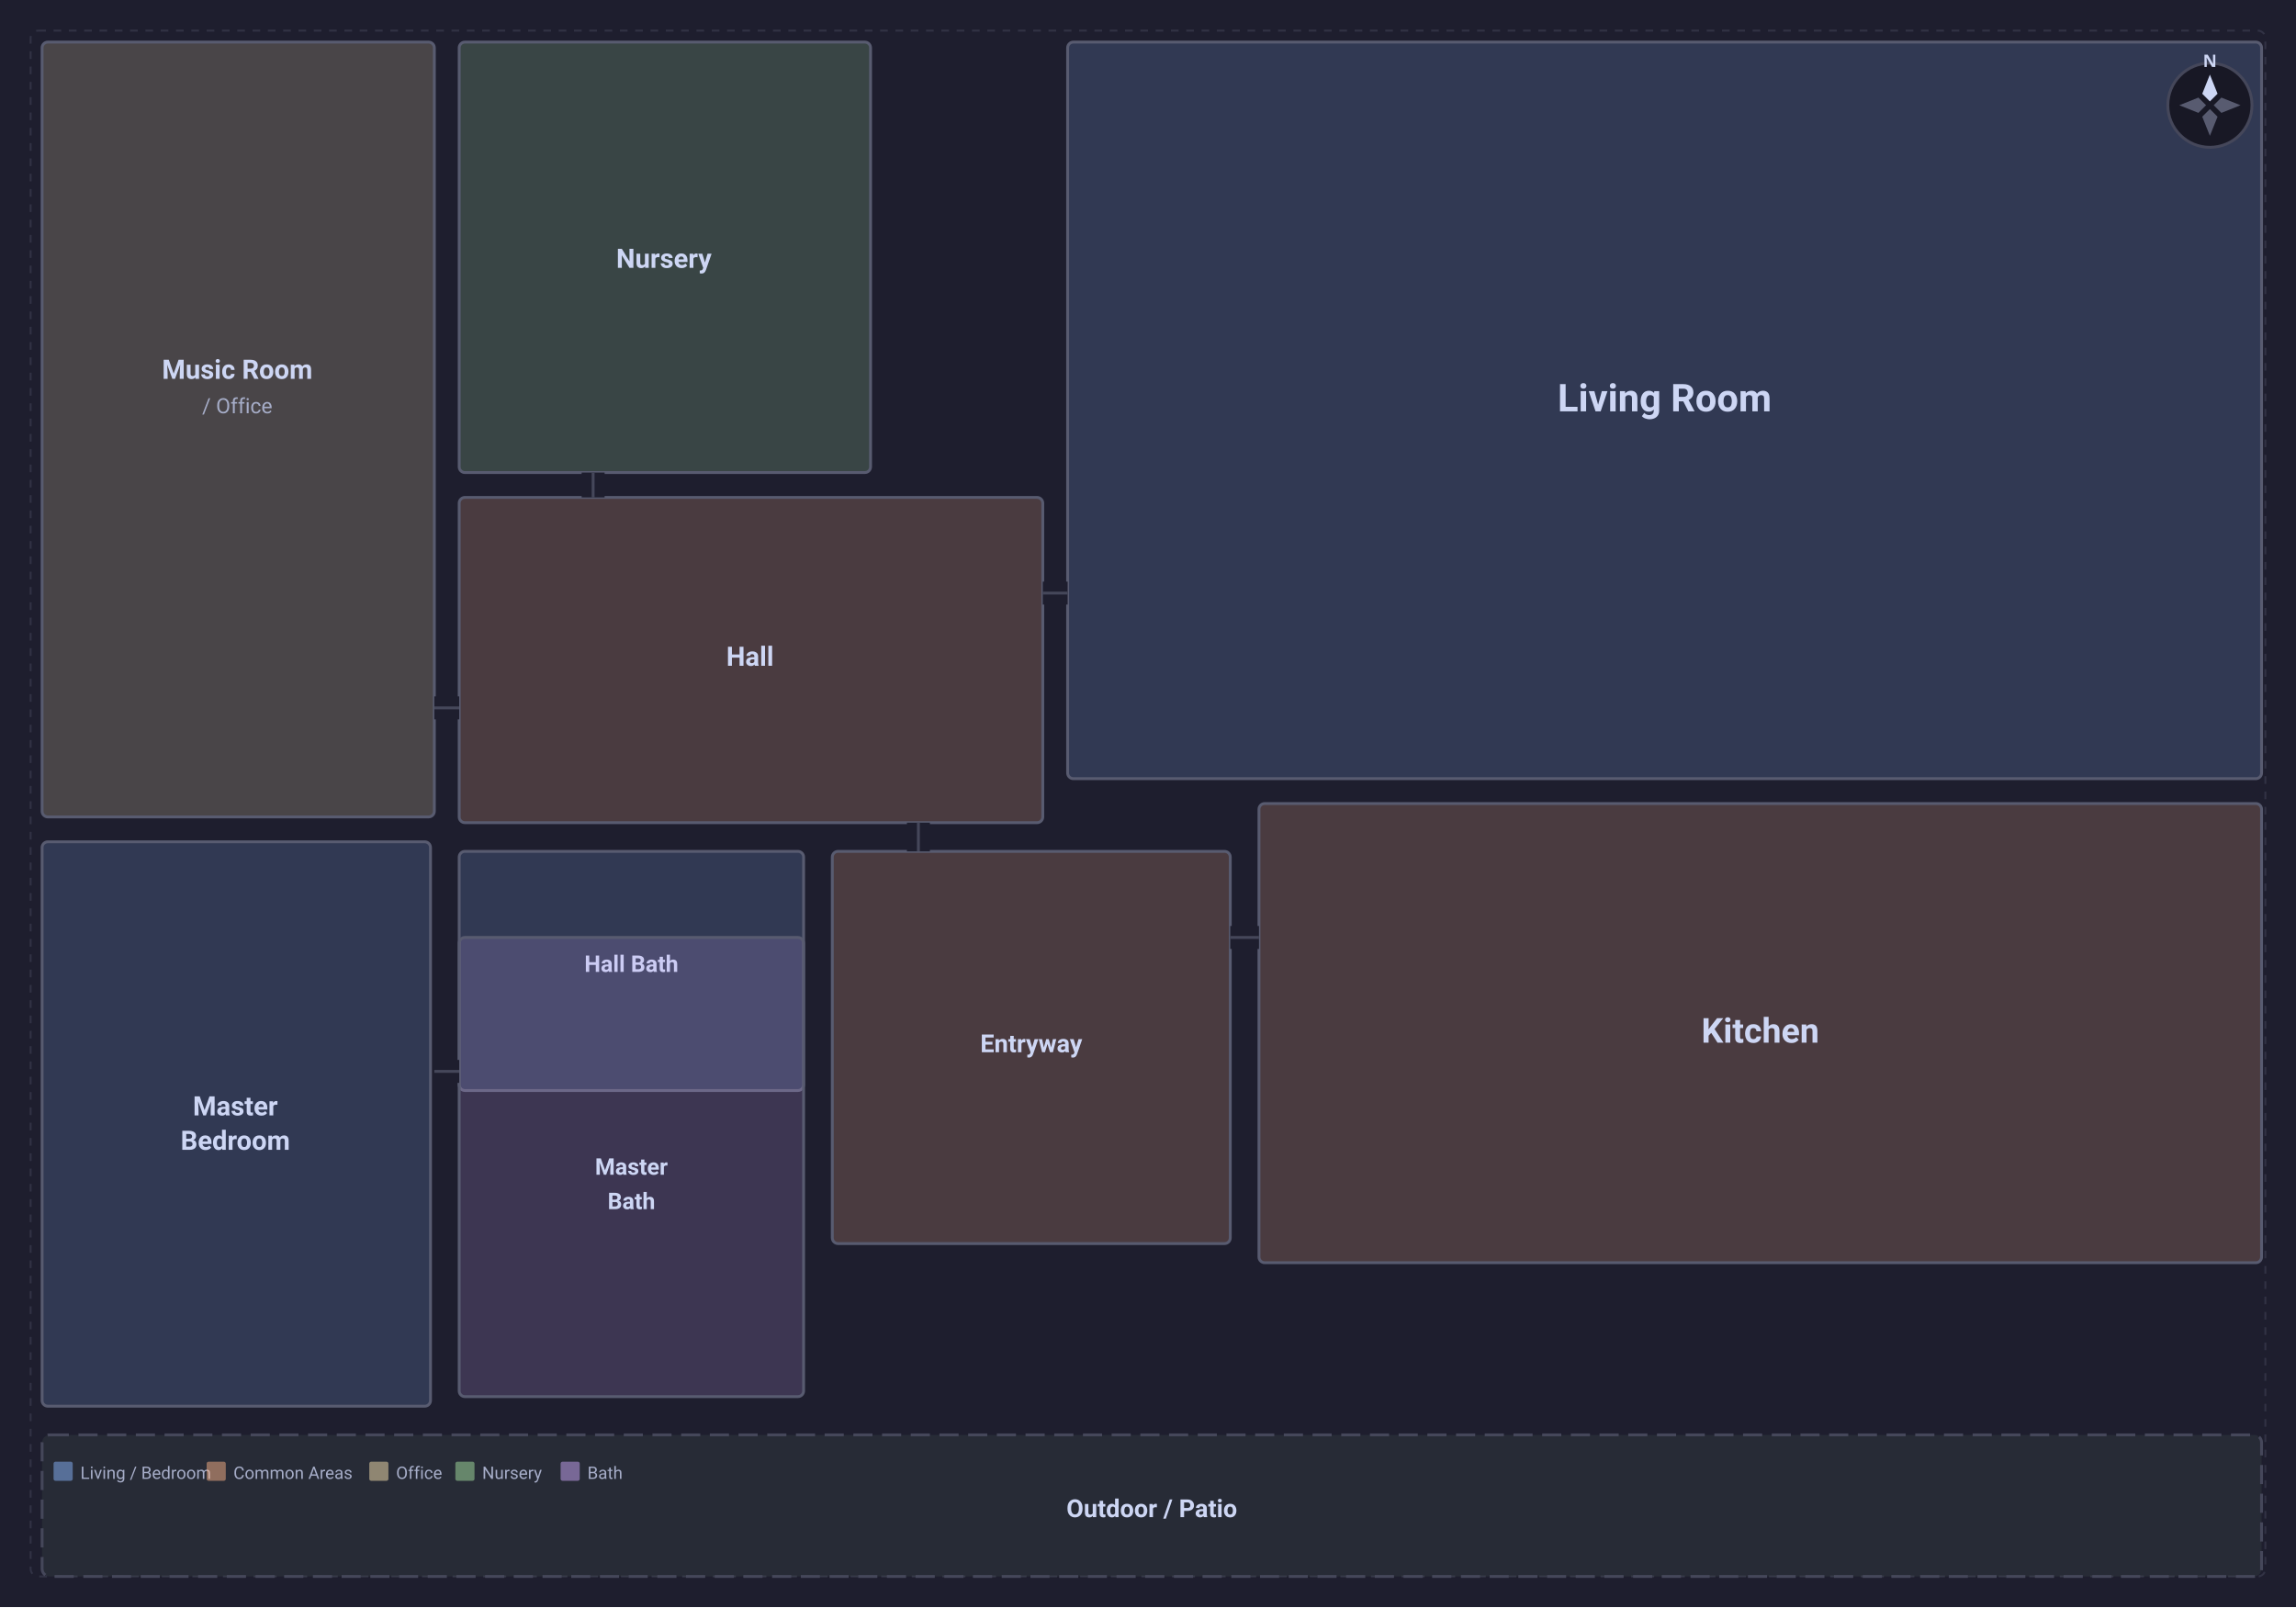
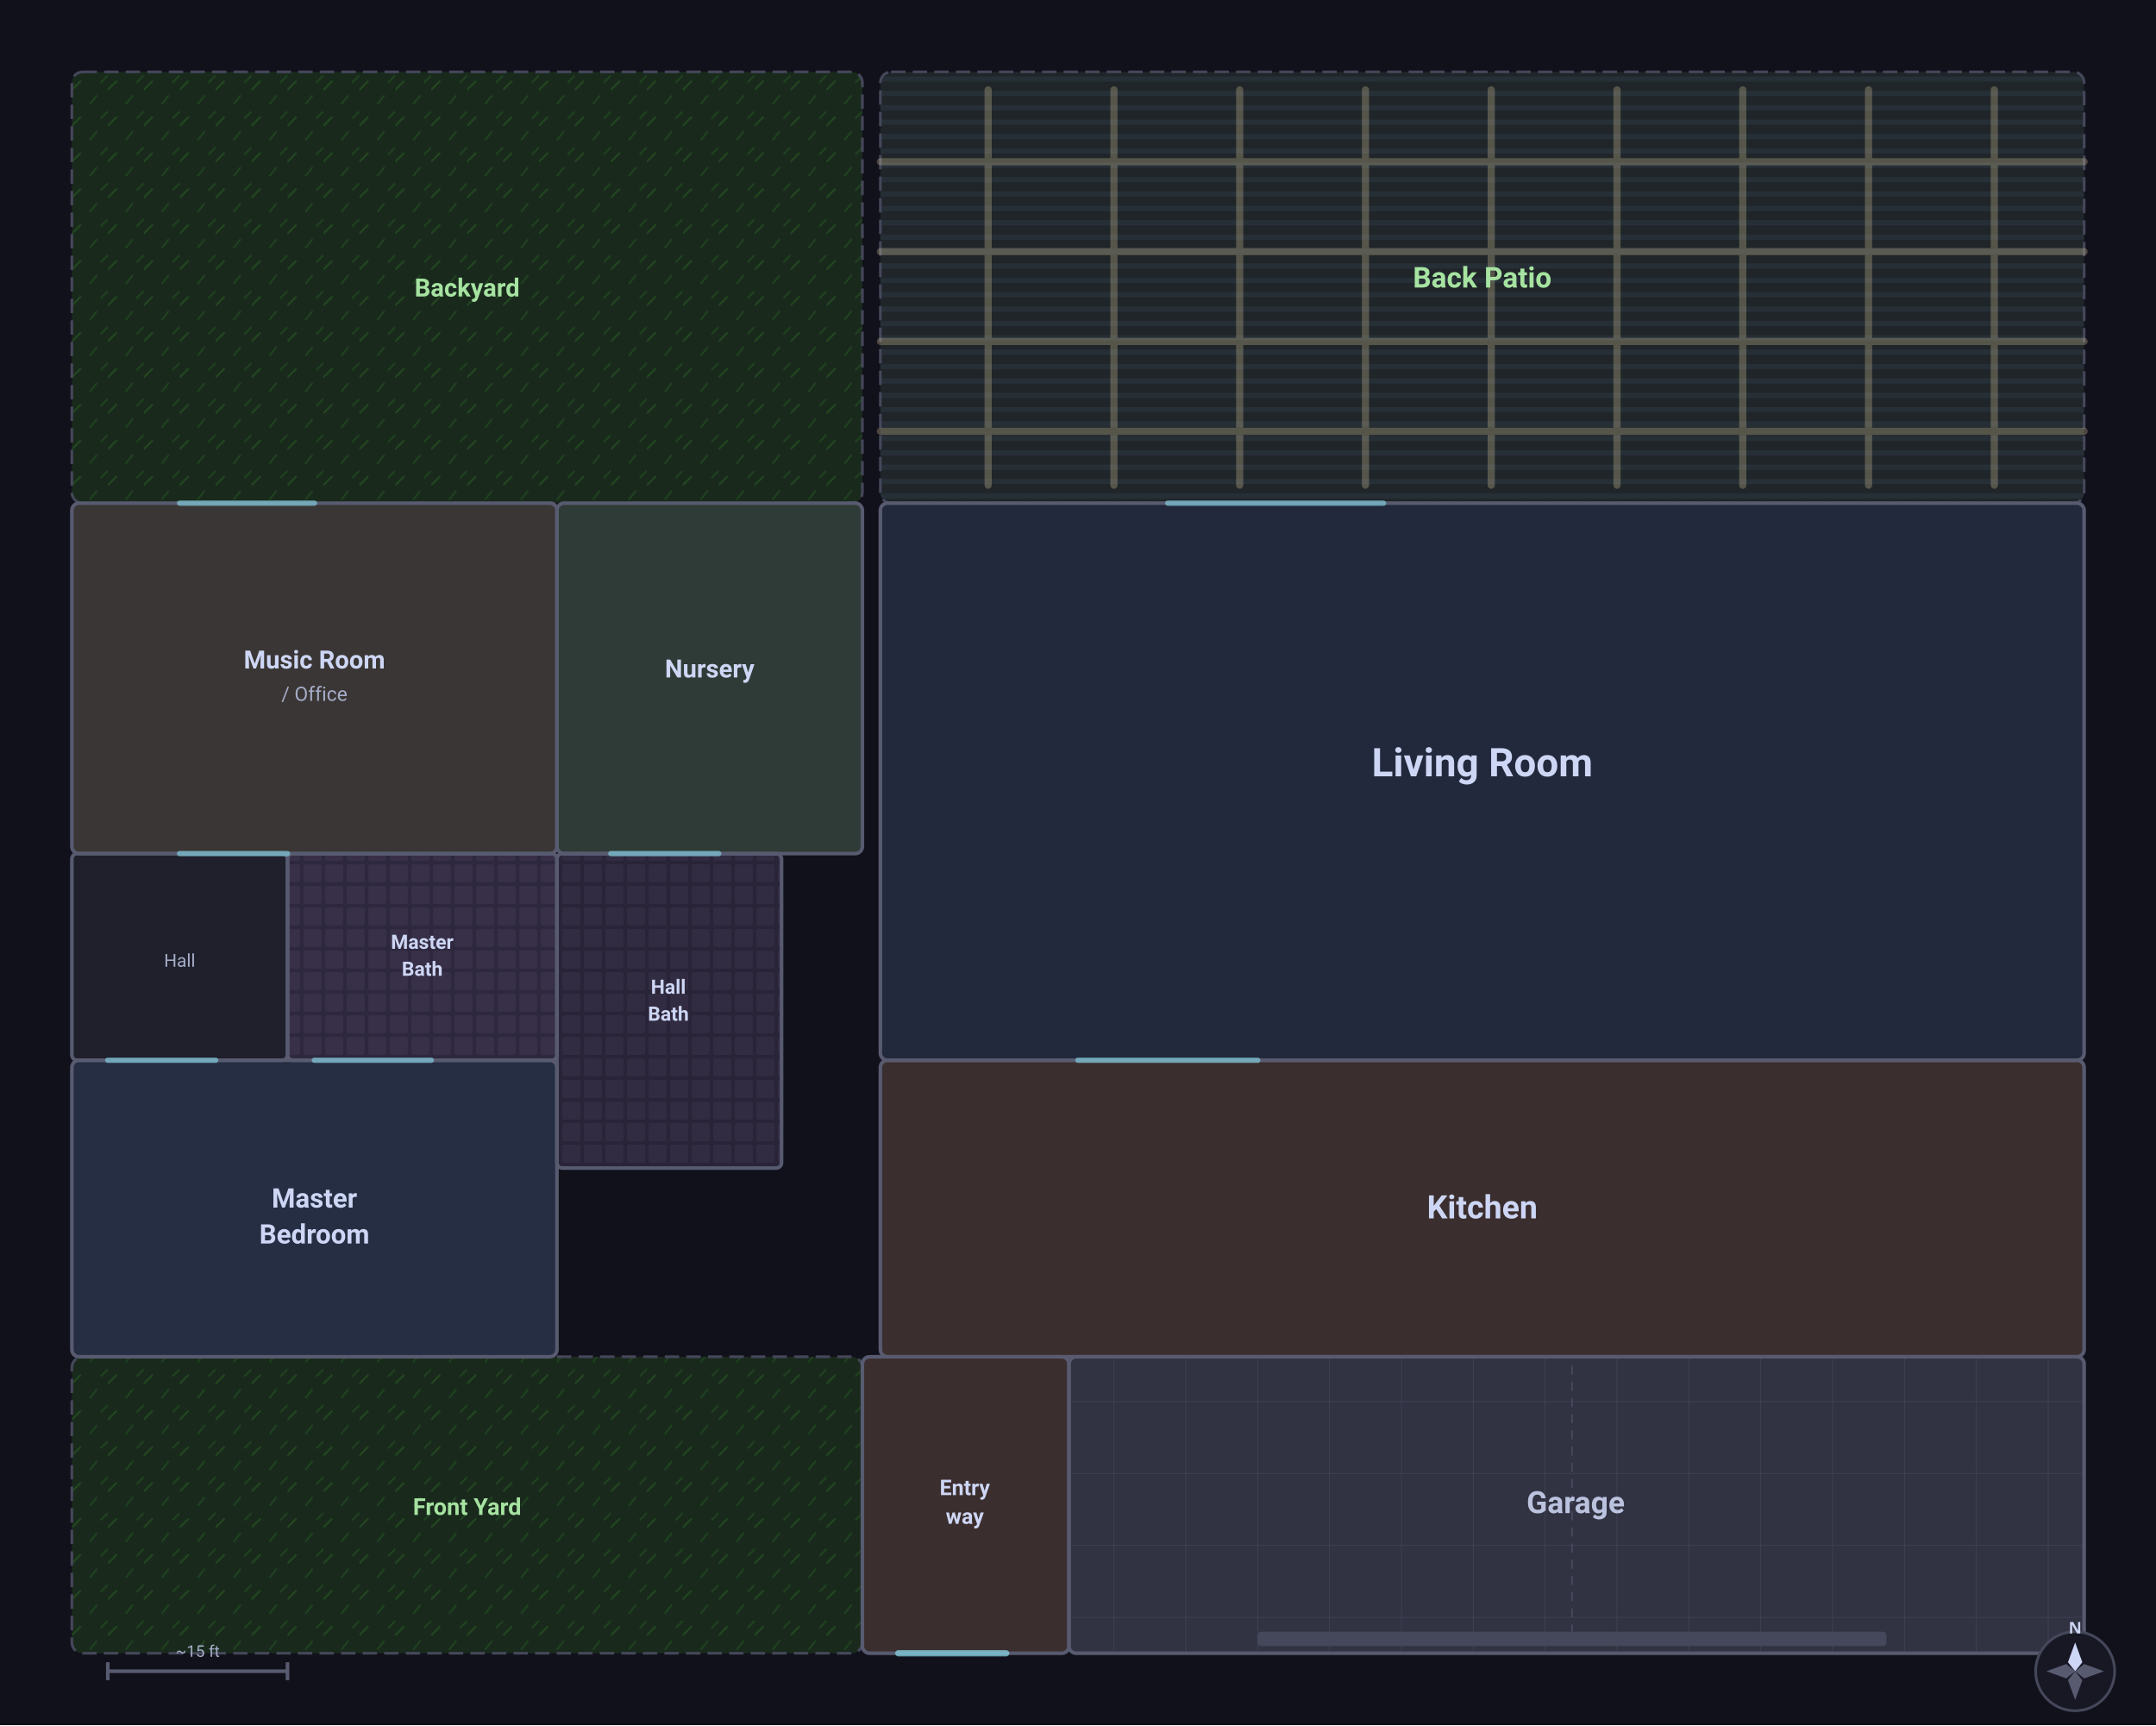
- <svg xmlns="http://www.w3.org/2000/svg" viewBox="0 0 1200 840" width="1200" height="840">
+ <svg xmlns="http://www.w3.org/2000/svg" viewBox="0 0 1200 960" width="1200" height="960">
  <defs>
    <style>
-       .room-fill-yellow  { fill: #f9e2af; fill-opacity: 0.20; }
-       .room-fill-green   { fill: #a6e3a1; fill-opacity: 0.20; }
-       .room-fill-blue    { fill: #89b4fa; fill-opacity: 0.18; }
-       .room-fill-peach   { fill: #fab387; fill-opacity: 0.20; }
-       .room-fill-mauve   { fill: #cba6f7; fill-opacity: 0.18; }
-       .room-fill-outdoor { fill: #a6e3a1; fill-opacity: 0.07; }
-       .wall { stroke: #45475a; stroke-width: 2; rx: 3; fill: none; }
-       .room-border { stroke: #585b70; stroke-width: 1.5; rx: 3; }
-       .label-primary   { font-family: 'Roboto', 'Segoe UI', Arial, sans-serif; font-weight: 700; fill: #cdd6f4; }
-       .label-secondary { font-family: 'Roboto', 'Segoe UI', Arial, sans-serif; font-weight: 400; fill: #a6adc8; }
-       .outdoor-border  { stroke: #45475a; stroke-width: 1.5; stroke-dasharray: 10,5; fill: none; }
+       /* ── Catppuccin Mocha palette ─────────────────────────── */
+       .bg         { fill: #11111b; }
+       .wall       { fill: #313244; }
+ 
+       /* Room fills */
+       .r-music    { fill: #f9e2af; fill-opacity: 0.18; }
+       .r-nursery  { fill: #a6e3a1; fill-opacity: 0.20; }
+       .r-living   { fill: #89b4fa; fill-opacity: 0.15; }
+       .r-kitchen  { fill: #fab387; fill-opacity: 0.18; }
+       .r-master   { fill: #89b4fa; fill-opacity: 0.18; }
+       .r-mbath    { fill: #cba6f7; fill-opacity: 0.16; }
+       .r-hbath    { fill: #cba6f7; fill-opacity: 0.13; }
+       .r-hallway  { fill: #a6adc8; fill-opacity: 0.10; }
+       .r-patio    { fill: #a6e3a1; fill-opacity: 0.10; }
+       .r-yard     { fill: #40a02b; fill-opacity: 0.22; }
+       .r-garage   { fill: #585b70; fill-opacity: 0.25; }
+ 
+       /* Room outlines */
+       .outline    { stroke: #585b70; stroke-width: 2; fill: none; }
+       .dashed     { stroke: #45475a; stroke-width: 1.5; stroke-dasharray: 8,4; fill: none; }
+ 
+       /* Labels */
+       .lbl        { font-family: 'Roboto','Segoe UI',Arial,sans-serif; font-weight: 700; fill: #cdd6f4; }
+       .lbl-sm     { font-family: 'Roboto','Segoe UI',Arial,sans-serif; font-weight: 400; fill: #a6adc8; }
+       .lbl-yard   { font-family: 'Roboto','Segoe UI',Arial,sans-serif; font-weight: 600; fill: #a6e3a1; }
+       .lbl-garage { font-family: 'Roboto','Segoe UI',Arial,sans-serif; font-weight: 600; fill: #bac2de; }
    </style>
-     <pattern id="hatch" patternUnits="userSpaceOnUse" width="12" height="12" patternTransform="rotate(45)">
-       <line x1="0" y1="0" x2="0" y2="12" stroke="#313244" stroke-width="1" />
+     <pattern id="grass" patternUnits="userSpaceOnUse" width="20" height="20">
+       <rect width="20" height="20" fill="#40a02b" fill-opacity="0.18" />
+       <line x1="0" y1="10" x2="5" y2="5" stroke="#40a02b" stroke-opacity="0.25" stroke-width="1" />
+       <line x1="10" y1="18" x2="14" y2="13" stroke="#40a02b" stroke-opacity="0.2" stroke-width="1" />
+       <line x1="16" y1="6" x2="20" y2="2" stroke="#40a02b" stroke-opacity="0.2" stroke-width="1" />
    </pattern>
-     <filter id="glow-yellow" x="-20%" y="-20%" width="140%" height="140%">
-       <feGaussianBlur stdDeviation="8" result="blur" />
+     <pattern id="concrete" patternUnits="userSpaceOnUse" width="40" height="40">
+       <rect width="40" height="40" fill="#313244" fill-opacity="0.6" />
+       <line x1="0" y1="20" x2="40" y2="20" stroke="#45475a" stroke-width="0.5" stroke-opacity="0.5" />
+       <line x1="20" y1="0" x2="20" y2="40" stroke="#45475a" stroke-width="0.5" stroke-opacity="0.5" />
+     </pattern>
+     <pattern id="tile" patternUnits="userSpaceOnUse" width="24" height="24">
+       <rect width="24" height="24" fill="none" />
+       <rect x="1" y="1" width="10" height="10" fill="#cba6f7" fill-opacity="0.06" rx="1" />
+       <rect x="13" y="1" width="10" height="10" fill="#cba6f7" fill-opacity="0.06" rx="1" />
+       <rect x="1" y="13" width="10" height="10" fill="#cba6f7" fill-opacity="0.06" rx="1" />
+       <rect x="13" y="13" width="10" height="10" fill="#cba6f7" fill-opacity="0.06" rx="1" />
+     </pattern>
+     <pattern id="wood" patternUnits="userSpaceOnUse" width="30" height="8">
+       <rect width="30" height="8" fill="none" />
+       <line x1="0" y1="4" x2="30" y2="4" stroke="#89b4fa" stroke-opacity="0.07" stroke-width="3" />
+     </pattern>
+     <filter id="glow-warm" x="-30%" y="-30%" width="160%" height="160%">
+       <feGaussianBlur stdDeviation="10" result="b" />
      <feMerge>
-         <feMergeNode in="blur" />
+         <feMergeNode in="b" />
        <feMergeNode in="SourceGraphic" />
      </feMerge>
    </filter>
-     <filter id="glow-green" x="-20%" y="-20%" width="140%" height="140%">
-       <feGaussianBlur stdDeviation="8" result="blur" />
+     <filter id="glow-cool" x="-30%" y="-30%" width="160%" height="160%">
+       <feGaussianBlur stdDeviation="10" result="b" />
      <feMerge>
-         <feMergeNode in="blur" />
+         <feMergeNode in="b" />
+         <feMergeNode in="SourceGraphic" />
+       </feMerge>
+     </filter>
+     <filter id="glow-green" x="-30%" y="-30%" width="160%" height="160%">
+       <feGaussianBlur stdDeviation="12" result="b" />
+       <feMerge>
+         <feMergeNode in="b" />
        <feMergeNode in="SourceGraphic" />
      </feMerge>
    </filter>
  </defs>
-   <rect width="1200" height="840" fill="#1e1e2e" />
-   <rect x="16" y="16" width="1168" height="808" fill="none" stroke="#313244" stroke-width="1" stroke-dasharray="4,4" rx="4" />
-   <rect id="music-room" x="22" y="22" width="205" height="405" class="room-fill-yellow room-border" rx="4" />
-   <text x="124" y="198" text-anchor="middle" class="label-primary" font-size="14">Music Room</text>
-   <text x="124" y="216" text-anchor="middle" class="label-secondary" font-size="11">/ Office</text>
-   <rect id="nursery" x="240" y="22" width="215" height="225" class="room-fill-green room-border" rx="4" />
-   <text x="347" y="140" text-anchor="middle" class="label-primary" font-size="14">Nursery</text>
-   <rect id="hall" x="240" y="260" width="305" height="170" class="room-fill-peach room-border" rx="4" />
-   <text x="392" y="348" text-anchor="middle" class="label-primary" font-size="14">Hall</text>
-   <rect id="hall-bath" x="240" y="445" width="180" height="125" class="room-fill-blue room-border" rx="4" />
-   <text x="330" y="508" text-anchor="middle" class="label-primary" font-size="12">Hall Bath</text>
-   <rect id="living-room" x="558" y="22" width="624" height="385" class="room-fill-blue room-border" rx="4" />
-   <text x="870" y="215" text-anchor="middle" class="label-primary" font-size="20">Living Room</text>
-   <rect id="entryway" x="435" y="445" width="208" height="205" class="room-fill-peach room-border" rx="4" />
-   <text x="539" y="550" text-anchor="middle" class="label-primary" font-size="13">Entryway</text>
-   <rect id="kitchen" x="658" y="420" width="524" height="240" class="room-fill-peach room-border" rx="4" />
-   <text x="920" y="545" text-anchor="middle" class="label-primary" font-size="18">Kitchen</text>
-   <rect id="master-bedroom" x="22" y="440" width="203" height="295" class="room-fill-blue room-border" rx="4" />
-   <text x="123" y="583" text-anchor="middle" class="label-primary" font-size="14">Master</text>
-   <text x="123" y="601" text-anchor="middle" class="label-primary" font-size="14">Bedroom</text>
-   <rect id="master-bath" x="240" y="490" width="180" height="240" class="room-fill-mauve room-border" rx="4" />
-   <text x="330" y="614" text-anchor="middle" class="label-primary" font-size="12">Master</text>
-   <text x="330" y="632" text-anchor="middle" class="label-primary" font-size="12">Bath</text>
-   <rect id="patio" x="22" y="750" width="1160" height="74" class="room-fill-outdoor" rx="4" />
-   <rect x="22" y="750" width="1160" height="74" class="outdoor-border" rx="4" />
-   <text x="602" y="793" text-anchor="middle" class="label-primary" font-size="13" fill="#a6e3a1">Outdoor / Patio</text>
-   <line x1="227" y1="370" x2="240" y2="370" stroke="#1e1e2e" stroke-width="12" />
-   <line x1="227" y1="370" x2="240" y2="370" stroke="#45475a" stroke-width="1.5" />
-   <line x1="310" y1="247" x2="310" y2="260" stroke="#1e1e2e" stroke-width="12" />
-   <line x1="310" y1="247" x2="310" y2="260" stroke="#45475a" stroke-width="1.5" />
-   <line x1="545" y1="310" x2="558" y2="310" stroke="#1e1e2e" stroke-width="12" />
-   <line x1="545" y1="310" x2="558" y2="310" stroke="#45475a" stroke-width="1.5" />
-   <line x1="480" y1="430" x2="480" y2="445" stroke="#1e1e2e" stroke-width="12" />
-   <line x1="480" y1="430" x2="480" y2="445" stroke="#45475a" stroke-width="1.5" />
-   <line x1="227" y1="560" x2="240" y2="560" stroke="#1e1e2e" stroke-width="12" />
-   <line x1="227" y1="560" x2="240" y2="560" stroke="#45475a" stroke-width="1.5" />
-   <line x1="643" y1="490" x2="658" y2="490" stroke="#1e1e2e" stroke-width="12" />
-   <line x1="643" y1="490" x2="658" y2="490" stroke="#45475a" stroke-width="1.5" />
-   <g transform="translate(1155, 55)">
+   <rect width="1200" height="960" class="bg" />
+   <rect id="backyard" x="40" y="40" width="440" height="240" fill="url(#grass)" rx="6" />
+   <rect x="40" y="40" width="440" height="240" class="dashed" rx="6" />
+   <text x="260" y="165" text-anchor="middle" class="lbl-yard" font-size="14">Backyard</text>
+   <rect id="front-yard" x="40" y="755" width="440" height="165" fill="url(#grass)" rx="6" />
+   <rect x="40" y="755" width="440" height="165" class="dashed" rx="6" />
+   <text x="260" y="843" text-anchor="middle" class="lbl-yard" font-size="13">Front Yard</text>
+   <rect id="back-patio" x="490" y="40" width="670" height="240" class="r-patio" rx="6" />
+   <rect x="490" y="40" width="670" height="240" fill="url(#wood)" rx="6" />
+   <rect x="490" y="40" width="670" height="240" class="dashed" rx="6" />
+   <g opacity="0.25" stroke="#f9e2af" stroke-width="4" stroke-linecap="round">
+     <line x1="550" y1="50" x2="550" y2="270" />
+     <line x1="620" y1="50" x2="620" y2="270" />
+     <line x1="690" y1="50" x2="690" y2="270" />
+     <line x1="760" y1="50" x2="760" y2="270" />
+     <line x1="830" y1="50" x2="830" y2="270" />
+     <line x1="900" y1="50" x2="900" y2="270" />
+     <line x1="970" y1="50" x2="970" y2="270" />
+     <line x1="1040" y1="50" x2="1040" y2="270" />
+     <line x1="1110" y1="50" x2="1110" y2="270" />
+     <line x1="490" y1="90" x2="1160" y2="90" />
+     <line x1="490" y1="140" x2="1160" y2="140" />
+     <line x1="490" y1="190" x2="1160" y2="190" />
+     <line x1="490" y1="240" x2="1160" y2="240" />
+   </g>
+   <text x="825" y="160" text-anchor="middle" class="lbl-yard" font-size="16">Back Patio</text>
+   <rect id="music-room" x="40" y="280" width="270" height="195" class="r-music" rx="4" />
+   <rect x="40" y="280" width="270" height="195" class="outline" rx="4" />
+   <text x="175" y="372" text-anchor="middle" class="lbl" font-size="14">Music Room</text>
+   <text x="175" y="390" text-anchor="middle" class="lbl-sm" font-size="11">/ Office</text>
+   <rect id="nursery" x="310" y="280" width="170" height="195" class="r-nursery" rx="4" />
+   <rect x="310" y="280" width="170" height="195" class="outline" rx="4" />
+   <text x="395" y="377" text-anchor="middle" class="lbl" font-size="14">Nursery</text>
+   <rect id="hallway" x="40" y="475" width="120" height="115" class="r-hallway" rx="3" />
+   <rect x="40" y="475" width="120" height="115" class="outline" rx="3" />
+   <text x="100" y="538" text-anchor="middle" class="lbl-sm" font-size="10">Hall</text>
+   <rect id="master-bath" x="160" y="475" width="150" height="115" fill="url(#tile)" rx="3" />
+   <rect x="160" y="475" width="150" height="115" class="r-mbath" rx="3" />
+   <rect x="160" y="475" width="150" height="115" class="outline" rx="3" />
+   <text x="235" y="528" text-anchor="middle" class="lbl" font-size="11">Master</text>
+   <text x="235" y="543" text-anchor="middle" class="lbl" font-size="11">Bath</text>
+   <rect id="hall-bath" x="310" y="475" width="125" height="175" fill="url(#tile)" rx="3" />
+   <rect x="310" y="475" width="125" height="175" class="r-hbath" rx="3" />
+   <rect x="310" y="475" width="125" height="175" class="outline" rx="3" />
+   <text x="372" y="553" text-anchor="middle" class="lbl" font-size="11">Hall</text>
+   <text x="372" y="568" text-anchor="middle" class="lbl" font-size="11">Bath</text>
+   <rect id="master-bedroom" x="40" y="590" width="270" height="165" class="r-master" rx="4" />
+   <rect x="40" y="590" width="270" height="165" class="outline" rx="4" />
+   <text x="175" y="672" text-anchor="middle" class="lbl" font-size="15">Master</text>
+   <text x="175" y="692" text-anchor="middle" class="lbl" font-size="15">Bedroom</text>
+   <rect id="living-room" x="490" y="280" width="670" height="310" class="r-living" rx="4" />
+   <rect x="490" y="280" width="670" height="310" class="outline" rx="4" />
+   <text x="825" y="432" text-anchor="middle" class="lbl" font-size="22">Living Room</text>
+   <rect id="kitchen" x="490" y="590" width="670" height="165" class="r-kitchen" rx="4" />
+   <rect x="490" y="590" width="670" height="165" class="outline" rx="4" />
+   <text x="825" y="678" text-anchor="middle" class="lbl" font-size="18">Kitchen</text>
+   <rect id="entryway" x="480" y="755" width="115" height="165" class="r-kitchen" rx="4" />
+   <rect x="480" y="755" width="115" height="165" class="outline" rx="4" />
+   <text x="537" y="832" text-anchor="middle" class="lbl" font-size="12">Entry</text>
+   <text x="537" y="848" text-anchor="middle" class="lbl" font-size="12">way</text>
+   <line x1="500" y1="920" x2="560" y2="920" stroke="#89dceb" stroke-width="3.5" stroke-linecap="round" opacity="0.7" />
+   <rect id="garage" x="595" y="755" width="565" height="165" fill="url(#concrete)" rx="4" />
+   <rect x="595" y="755" width="565" height="165" class="r-garage" rx="4" />
+   <rect x="595" y="755" width="565" height="165" class="outline" rx="4" />
+   <rect x="700" y="908" width="350" height="8" fill="#45475a" rx="2" />
+   <line x1="875" y1="760" x2="875" y2="908" stroke="#45475a" stroke-width="1" stroke-dasharray="5,4" />
+   <text x="877" y="842" text-anchor="middle" class="lbl-garage" font-size="17">Garage</text>
+   <g stroke="#89dceb" stroke-width="3" stroke-linecap="round" opacity="0.6">
+     <line x1="100" y1="475" x2="160" y2="475" />
+     <line x1="60" y1="590" x2="120" y2="590" />
+     <line x1="340" y1="475" x2="400" y2="475" />
+     <line x1="175" y1="590" x2="240" y2="590" />
+     <line x1="600" y1="590" x2="700" y2="590" />
+     <line x1="650" y1="280" x2="770" y2="280" />
+     <line x1="100" y1="280" x2="175" y2="280" />
+   </g>
+   <g transform="translate(1155, 930)">
    <circle cx="0" cy="0" r="22" fill="#181825" stroke="#45475a" stroke-width="1.5" />
-     <polygon points="0,-16 4,-6 0,-2 -4,-6" fill="#cdd6f4" />
-     <polygon points="0,16 4,6 0,2 -4,6" fill="#585b70" />
-     <polygon points="-16,0 -6,-4 -2,0 -6,4" fill="#585b70" />
-     <polygon points="16,0 6,-4 2,0 6,4" fill="#585b70" />
-     <text x="0" y="-20" text-anchor="middle" fill="#cdd6f4" font-family="sans-serif" font-size="9" font-weight="700">N</text>
+     <polygon points="0,-16 4,-5 0,0 -4,-5" fill="#cdd6f4" />
+     <polygon points="0,16 4,5 0,0 -4,5" fill="#585b70" />
+     <polygon points="-16,0 -5,-4 0,0 -5,4" fill="#585b70" />
+     <polygon points="16,0 5,-4 0,0 5,4" fill="#585b70" />
+     <text x="0" y="-21" text-anchor="middle" fill="#cdd6f4" font-family="sans-serif" font-size="9" font-weight="700">N</text>
  </g>
-   <g transform="translate(28, 762)">
-     <rect x="0" y="2" width="10" height="10" fill="#89b4fa" fill-opacity="0.5" rx="1" />
-     <text x="14" y="11" class="label-secondary" font-size="9">Living / Bedroom</text>
-     <rect x="80" y="2" width="10" height="10" fill="#fab387" fill-opacity="0.5" rx="1" />
-     <text x="94" y="11" class="label-secondary" font-size="9">Common Areas</text>
-     <rect x="165" y="2" width="10" height="10" fill="#f9e2af" fill-opacity="0.5" rx="1" />
-     <text x="179" y="11" class="label-secondary" font-size="9">Office</text>
-     <rect x="210" y="2" width="10" height="10" fill="#a6e3a1" fill-opacity="0.5" rx="1" />
-     <text x="224" y="11" class="label-secondary" font-size="9">Nursery</text>
-     <rect x="265" y="2" width="10" height="10" fill="#cba6f7" fill-opacity="0.5" rx="1" />
-     <text x="279" y="11" class="label-secondary" font-size="9">Bath</text>
+   <g transform="translate(60, 930)">
+     <line x1="0" y1="0" x2="100" y2="0" stroke="#585b70" stroke-width="2" />
+     <line x1="0" y1="-5" x2="0" y2="5" stroke="#585b70" stroke-width="2" />
+     <line x1="100" y1="-5" x2="100" y2="5" stroke="#585b70" stroke-width="2" />
+     <text x="50" y="-8" text-anchor="middle" class="lbl-sm" font-size="9">~15 ft</text>
  </g>
</svg>
